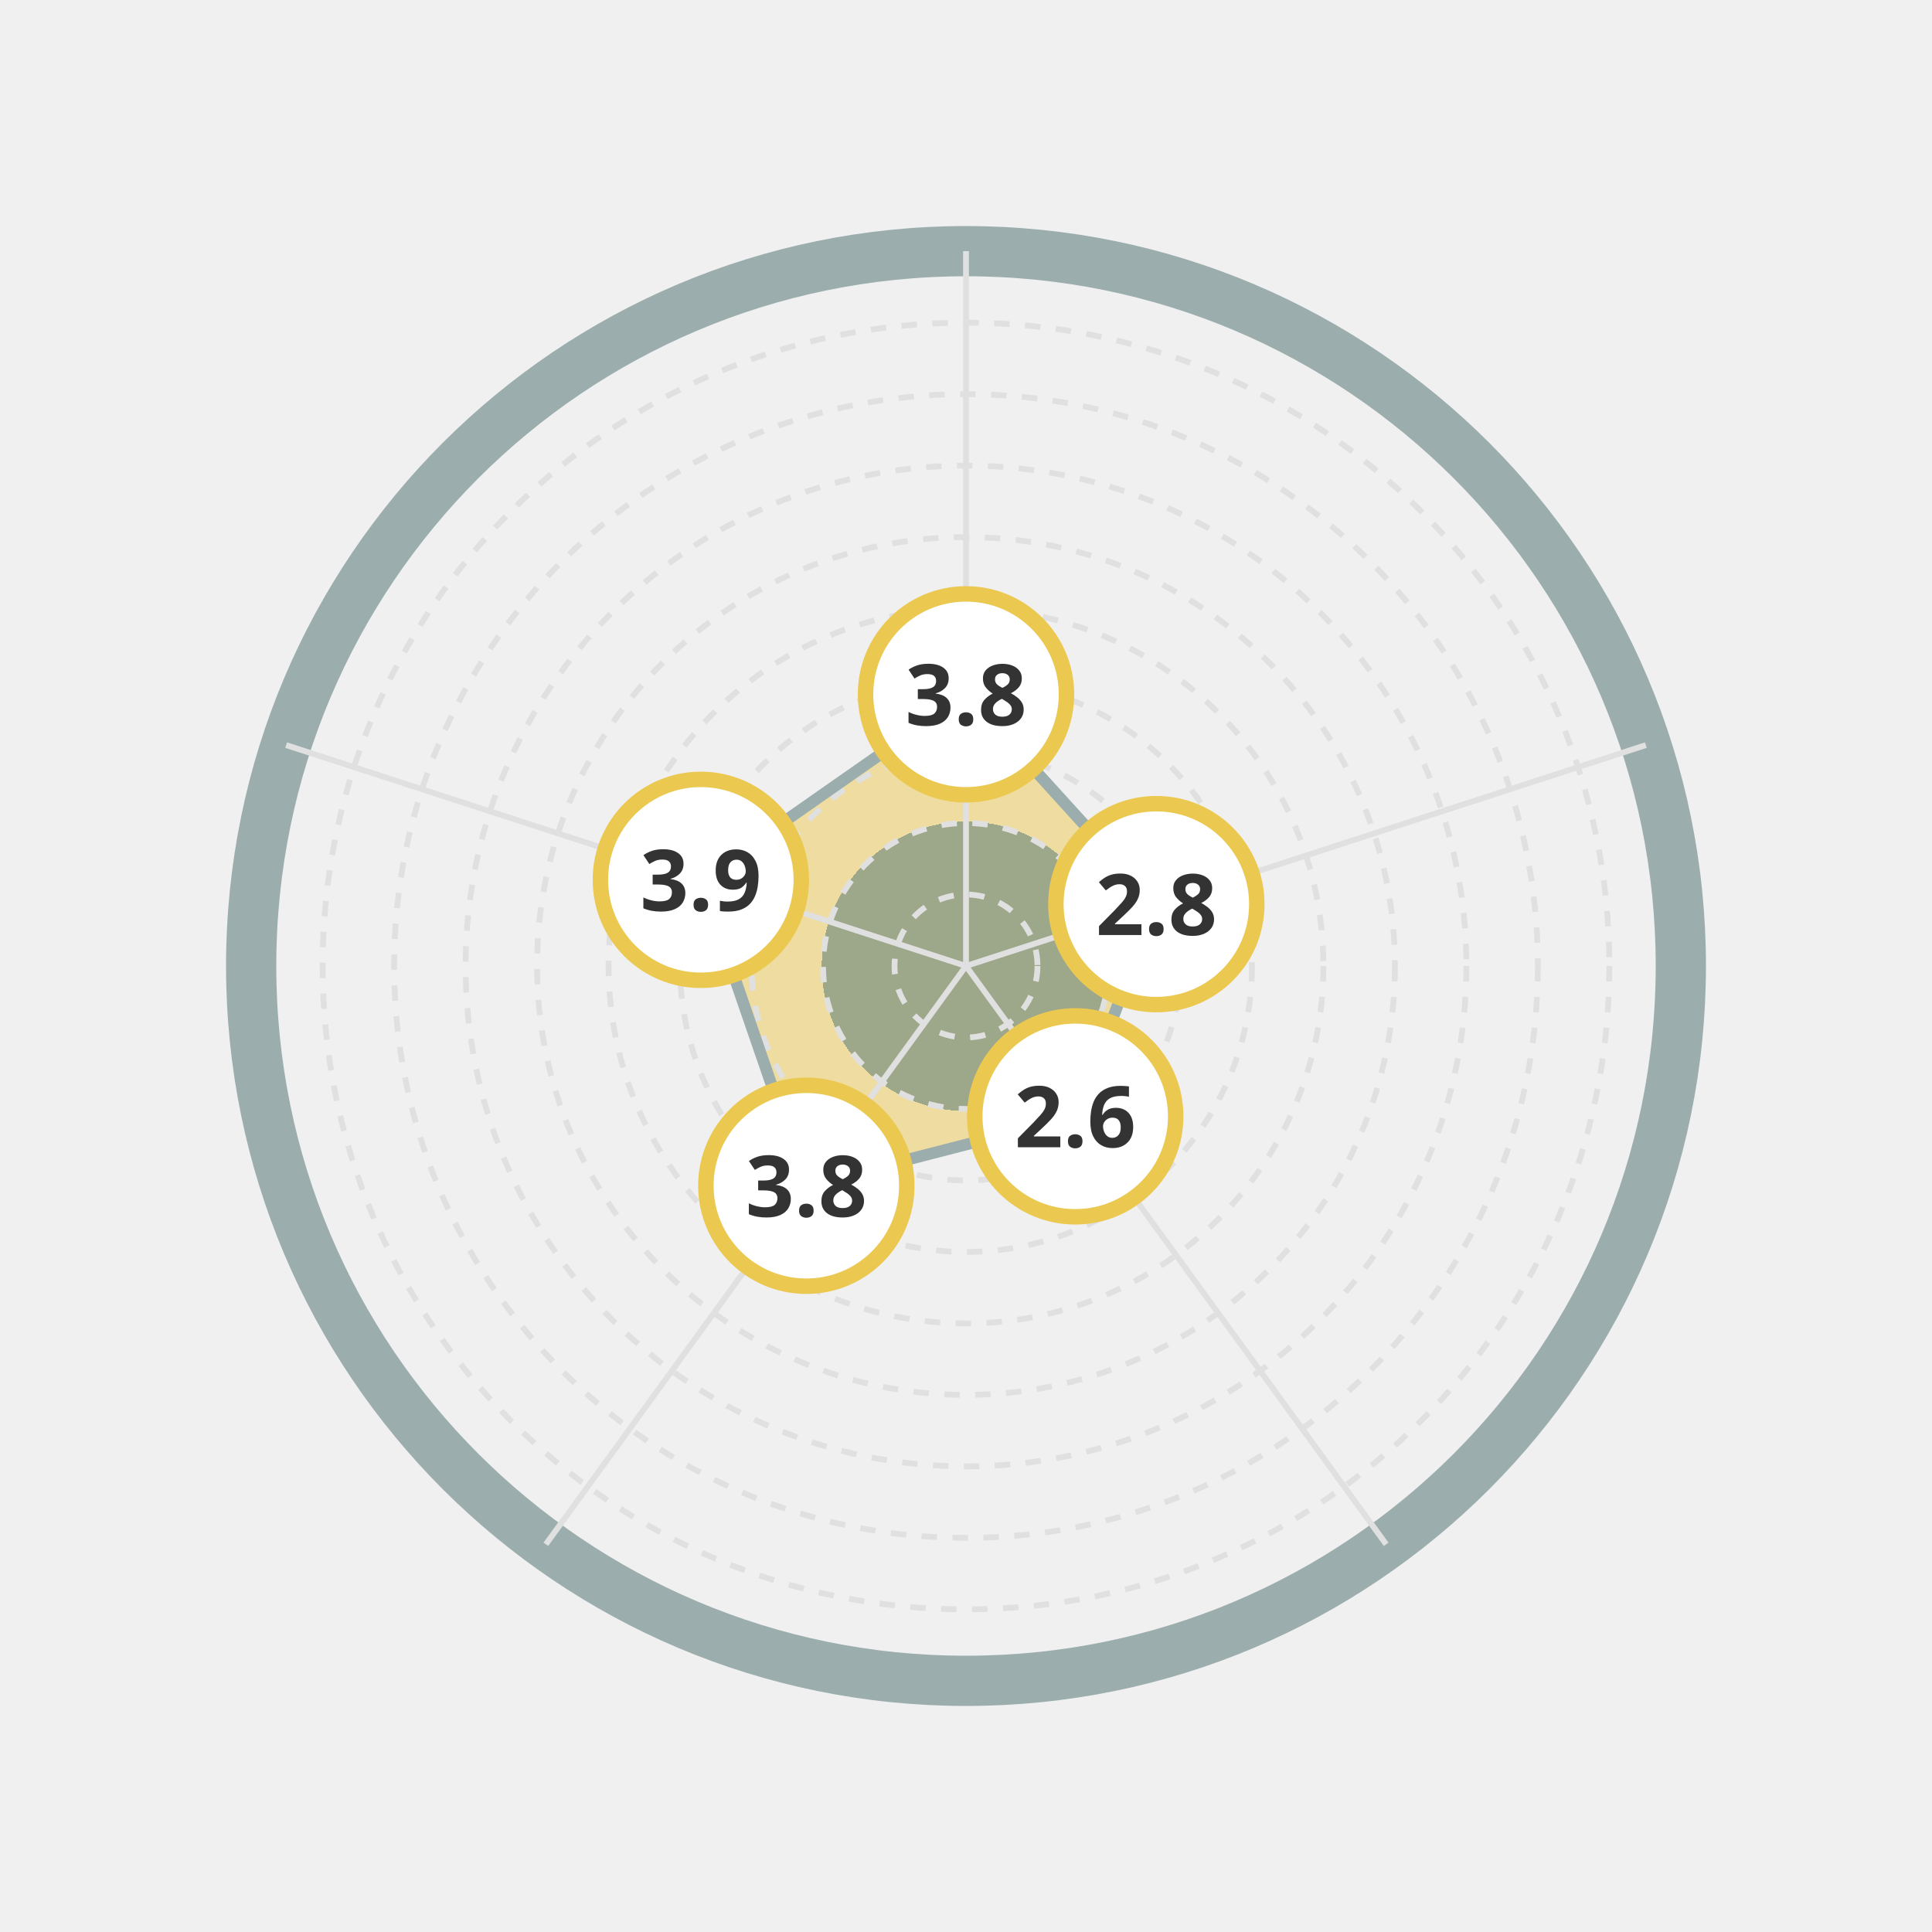
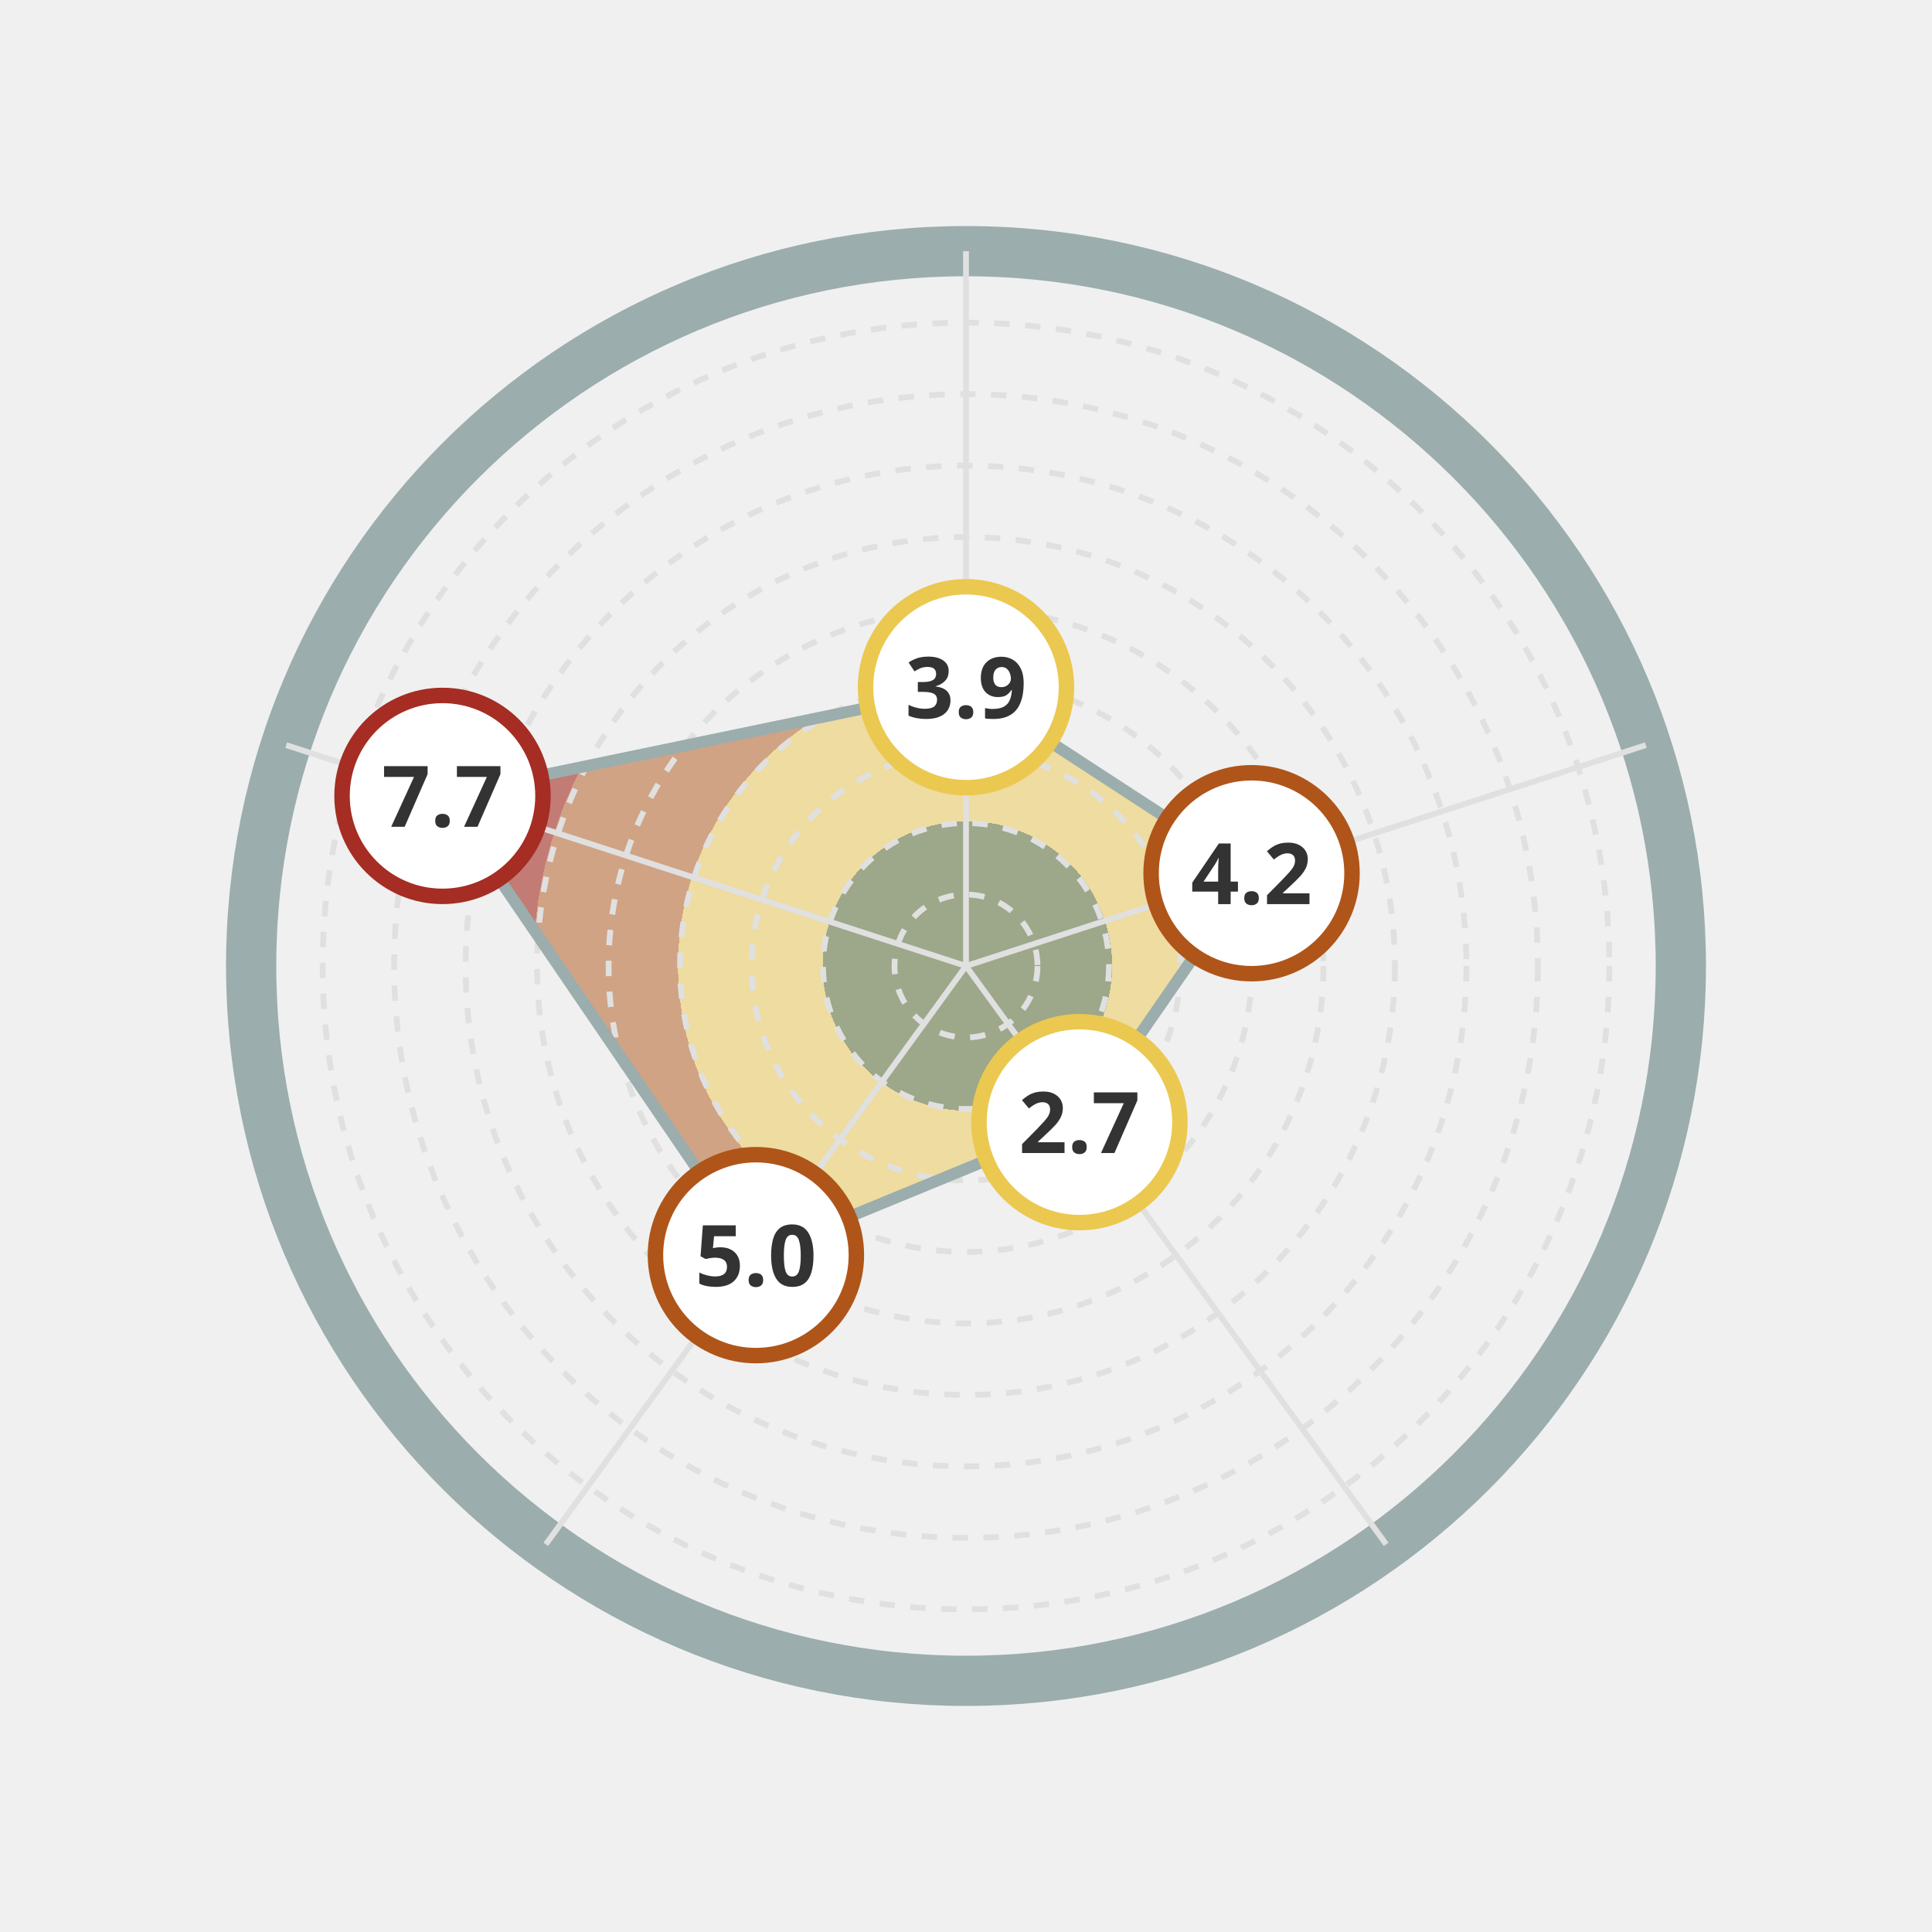
<svg xmlns="http://www.w3.org/2000/svg" viewBox="0 0 500 500">
  <defs>
    <clipPath id="spider-clip-642_S1">
-       <polygon points="250.00,179.70 299.26,233.99 278.27,288.91 208.68,306.87 181.38,227.70" />
+       <polygon points="250.00,177.85 323.90,225.99 279.36,290.41 195.63,324.83 114.52,205.98" />
    </clipPath>
    <radialGradient id="spider-heat-642_S1" cx="50%" cy="50%" r="50%">
      <stop offset="0%" stop-color="#4a5d23" stop-opacity="0.5" />
      <stop offset="20%" stop-color="#4a5d23" stop-opacity="0.5" />
      <stop offset="20%" stop-color="#ebc850" stop-opacity="0.5" />
      <stop offset="40%" stop-color="#ebc850" stop-opacity="0.5" />
      <stop offset="40%" stop-color="#af5519" stop-opacity="0.5" />
      <stop offset="60%" stop-color="#af5519" stop-opacity="0.5" />
      <stop offset="60%" stop-color="#a52d23" stop-opacity="0.6" />
      <stop offset="100%" stop-color="#a52d23" stop-opacity="0.6" />
    </radialGradient>
  </defs>
  <circle cx="250" cy="250" r="185" fill="url(#spider-heat-642_S1)" clip-path="url(#spider-clip-642_S1)" />
  <g stroke="#e0e0e0" stroke-width="1.5" fill="none">
    <circle cx="250" cy="250" r="18.5" stroke-dasharray="4,4" />
    <circle cx="250" cy="250" r="37.0" stroke-dasharray="4,4" />
    <circle cx="250" cy="250" r="55.5" stroke-dasharray="4,4" />
    <circle cx="250" cy="250" r="74.0" stroke-dasharray="4,4" />
    <circle cx="250" cy="250" r="92.5" stroke-dasharray="4,4" />
    <circle cx="250" cy="250" r="111.0" stroke-dasharray="4,4" />
    <circle cx="250" cy="250" r="129.5" stroke-dasharray="4,4" />
    <circle cx="250" cy="250" r="148.0" stroke-dasharray="4,4" />
    <circle cx="250" cy="250" r="166.5" stroke-dasharray="4,4" />
    <circle cx="250" cy="250" r="185.0" stroke-dasharray="4,4" />
    <circle cx="250" cy="250" r="185" stroke="#9badad" stroke-width="13" />
    <line x1="250" y1="250" x2="250.0" y2="65.0" />
    <line x1="250" y1="250" x2="425.945" y2="192.832" />
    <line x1="250" y1="250" x2="358.74" y2="399.668" />
    <line x1="250" y1="250" x2="141.26" y2="399.668" />
    <line x1="250" y1="250" x2="74.055" y2="192.832" />
  </g>
-   <polygon points="250.00,179.70 299.26,233.99 278.27,288.91 208.68,306.87 181.38,227.70" fill="none" stroke="#9badad" stroke-width="3" stroke-linejoin="round" />
+   <polygon points="250.00,177.85 323.90,225.99 279.36,290.41 195.63,324.83 114.52,205.98" fill="none" stroke="#9badad" stroke-width="3" stroke-linejoin="round" />
  <g>
-     <circle cx="250.00" cy="179.70" r="26" fill="white" stroke="#ebc850" stroke-width="4" />
-     <text x="250.00" y="187.70" font-family="Montserrat, sans-serif" font-size="22" font-weight="900" text-anchor="middle" fill="#333333ff">3.8</text>
+     <circle cx="250.00" cy="177.85" r="26" fill="white" stroke="#ebc850" stroke-width="4" />
+     <text x="250.00" y="185.85" font-family="Montserrat, sans-serif" font-size="22" font-weight="900" text-anchor="middle" fill="#333333ff">3.9</text>
  </g>
  <g>
-     <circle cx="299.26" cy="233.99" r="26" fill="white" stroke="#ebc850" stroke-width="4" />
-     <text x="299.26" y="241.99" font-family="Montserrat, sans-serif" font-size="22" font-weight="900" text-anchor="middle" fill="#333333ff">2.8</text>
+     <circle cx="323.90" cy="225.99" r="26" fill="white" stroke="#af5519" stroke-width="4" />
+     <text x="323.90" y="233.99" font-family="Montserrat, sans-serif" font-size="22" font-weight="900" text-anchor="middle" fill="#333333ff">4.2</text>
  </g>
  <g>
-     <circle cx="278.27" cy="288.91" r="26" fill="white" stroke="#ebc850" stroke-width="4" />
-     <text x="278.27" y="296.91" font-family="Montserrat, sans-serif" font-size="22" font-weight="900" text-anchor="middle" fill="#333333ff">2.6</text>
+     <circle cx="279.36" cy="290.41" r="26" fill="white" stroke="#ebc850" stroke-width="4" />
+     <text x="279.36" y="298.41" font-family="Montserrat, sans-serif" font-size="22" font-weight="900" text-anchor="middle" fill="#333333ff">2.7</text>
  </g>
  <g>
-     <circle cx="208.68" cy="306.87" r="26" fill="white" stroke="#ebc850" stroke-width="4" />
-     <text x="208.68" y="314.87" font-family="Montserrat, sans-serif" font-size="22" font-weight="900" text-anchor="middle" fill="#333333ff">3.8</text>
+     <circle cx="195.63" cy="324.83" r="26" fill="white" stroke="#af5519" stroke-width="4" />
+     <text x="195.63" y="332.83" font-family="Montserrat, sans-serif" font-size="22" font-weight="900" text-anchor="middle" fill="#333333ff">5.0</text>
  </g>
  <g>
-     <circle cx="181.38" cy="227.70" r="26" fill="white" stroke="#ebc850" stroke-width="4" />
-     <text x="181.38" y="235.70" font-family="Montserrat, sans-serif" font-size="22" font-weight="900" text-anchor="middle" fill="#333333ff">3.9</text>
+     <circle cx="114.52" cy="205.98" r="26" fill="white" stroke="#a52d23" stroke-width="4" />
+     <text x="114.52" y="213.98" font-family="Montserrat, sans-serif" font-size="22" font-weight="900" text-anchor="middle" fill="#333333ff">7.7</text>
  </g>
</svg>
